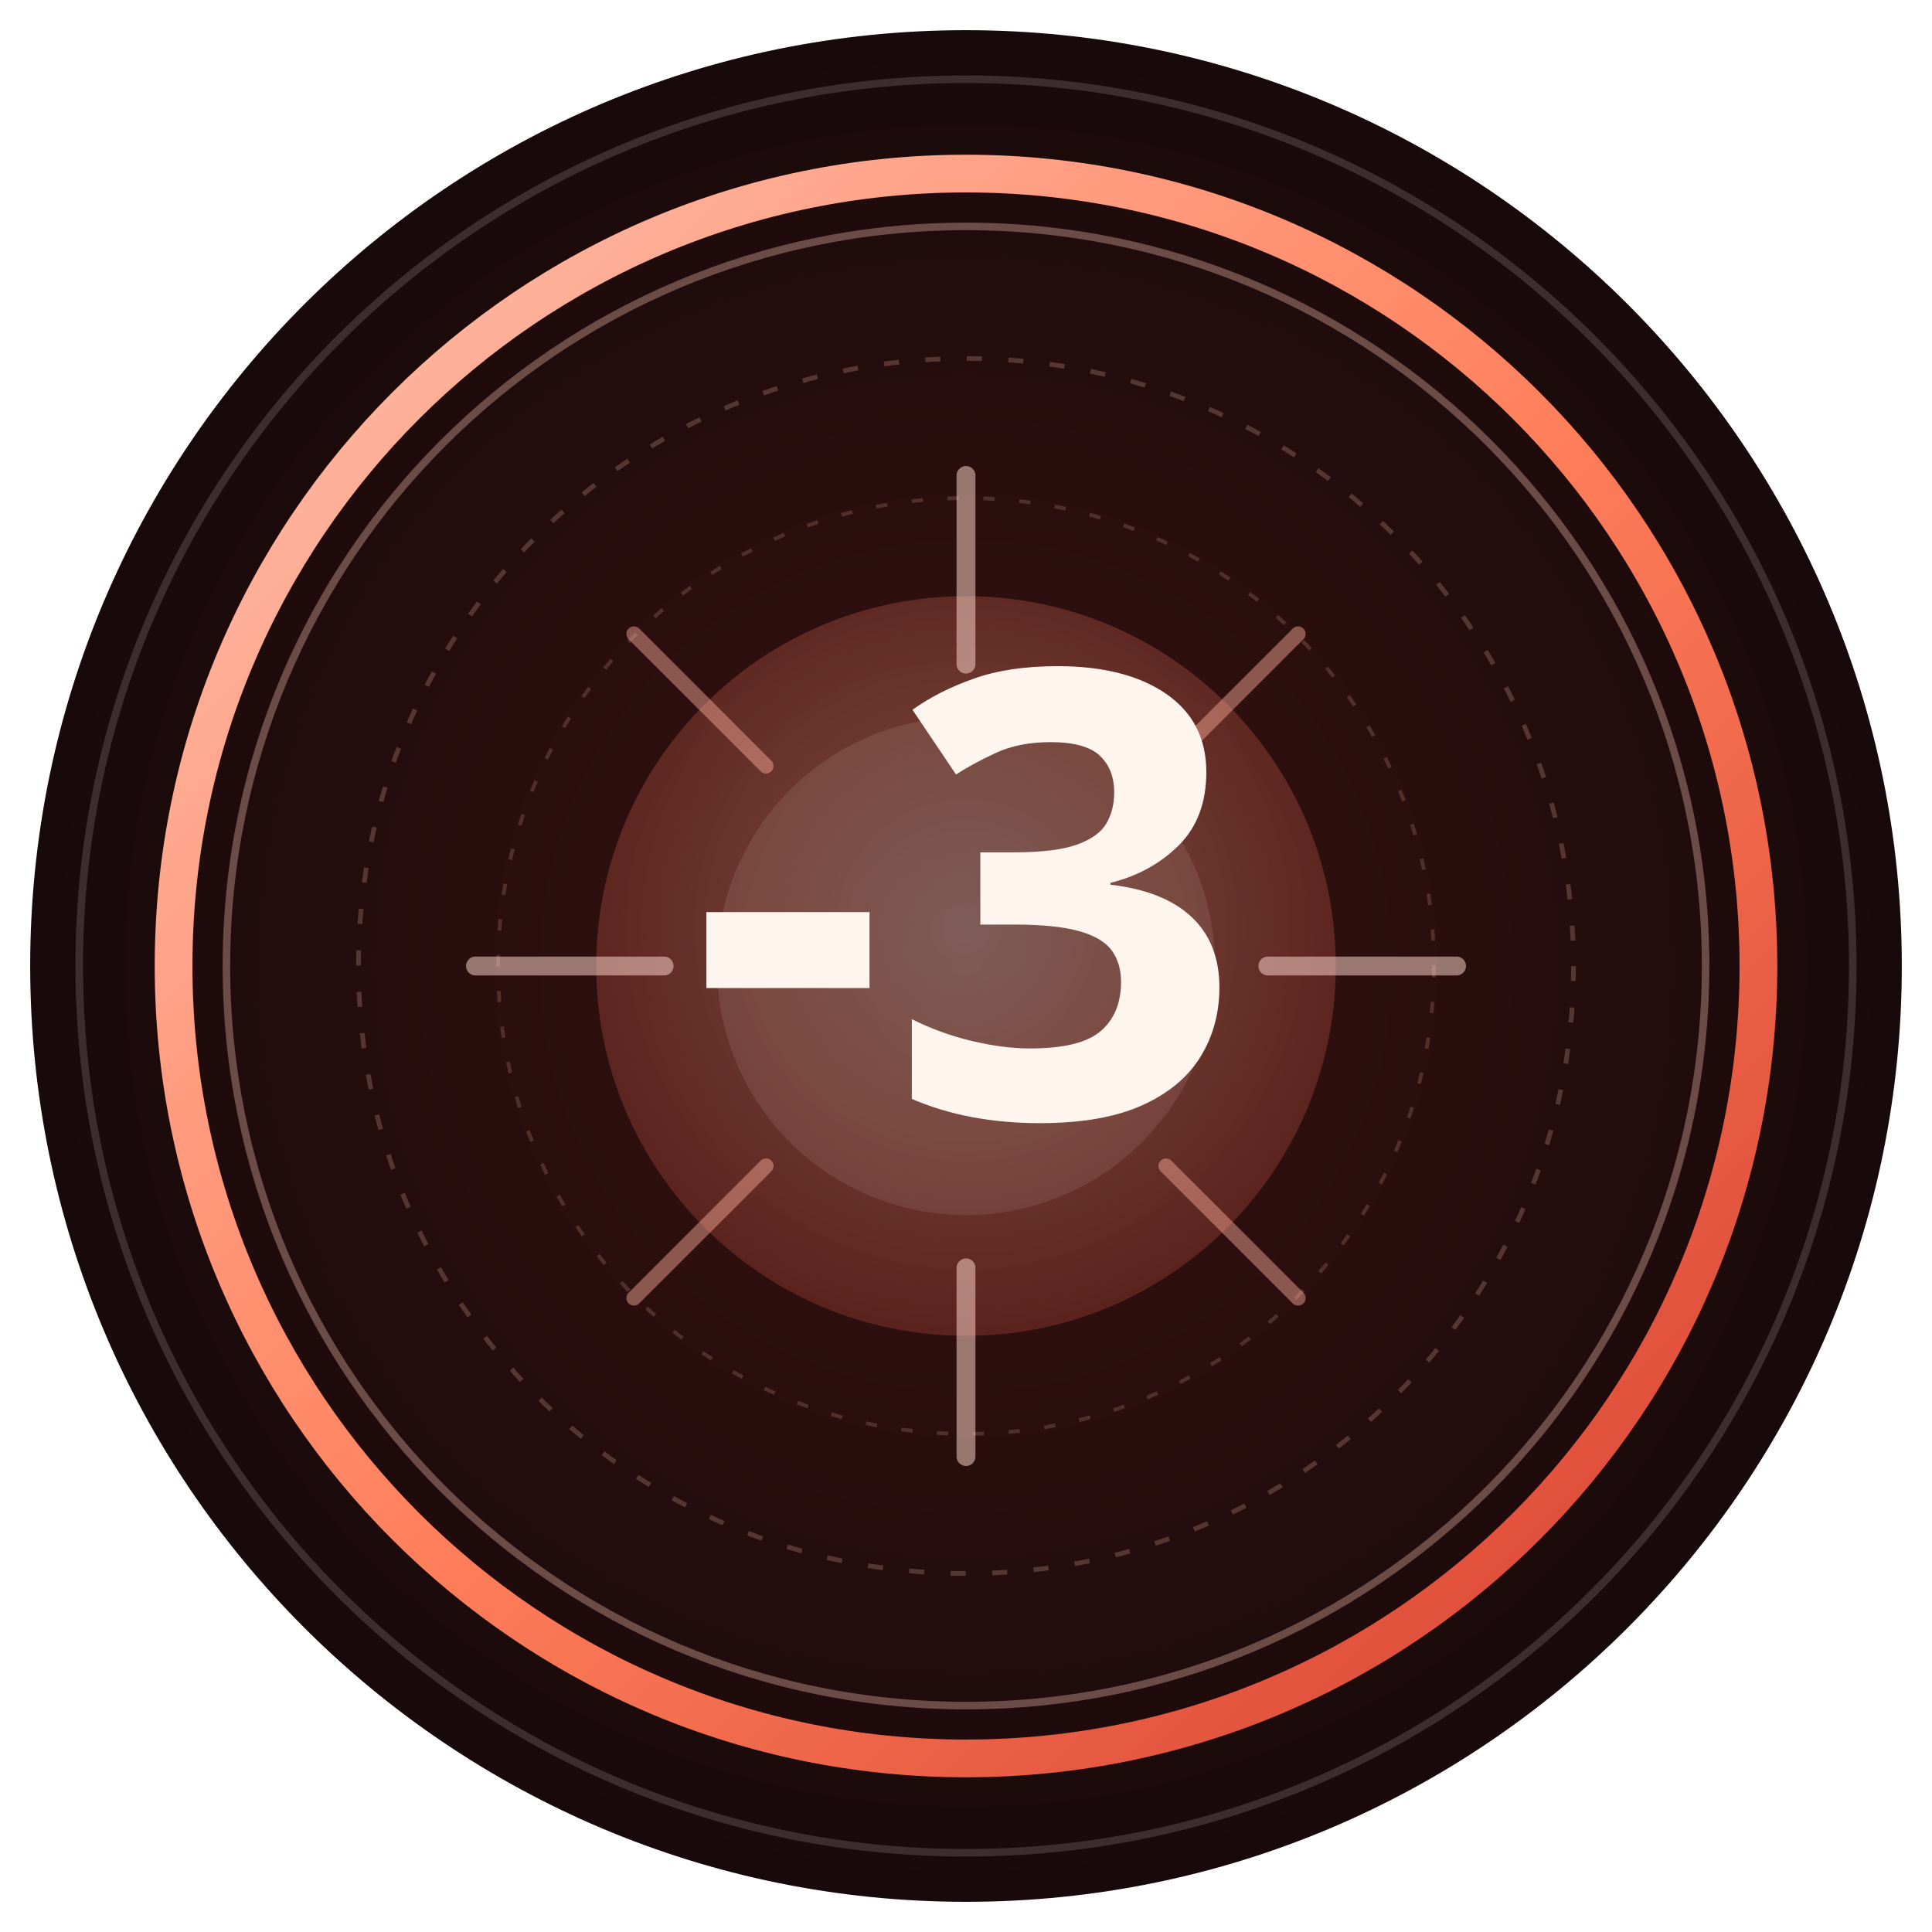
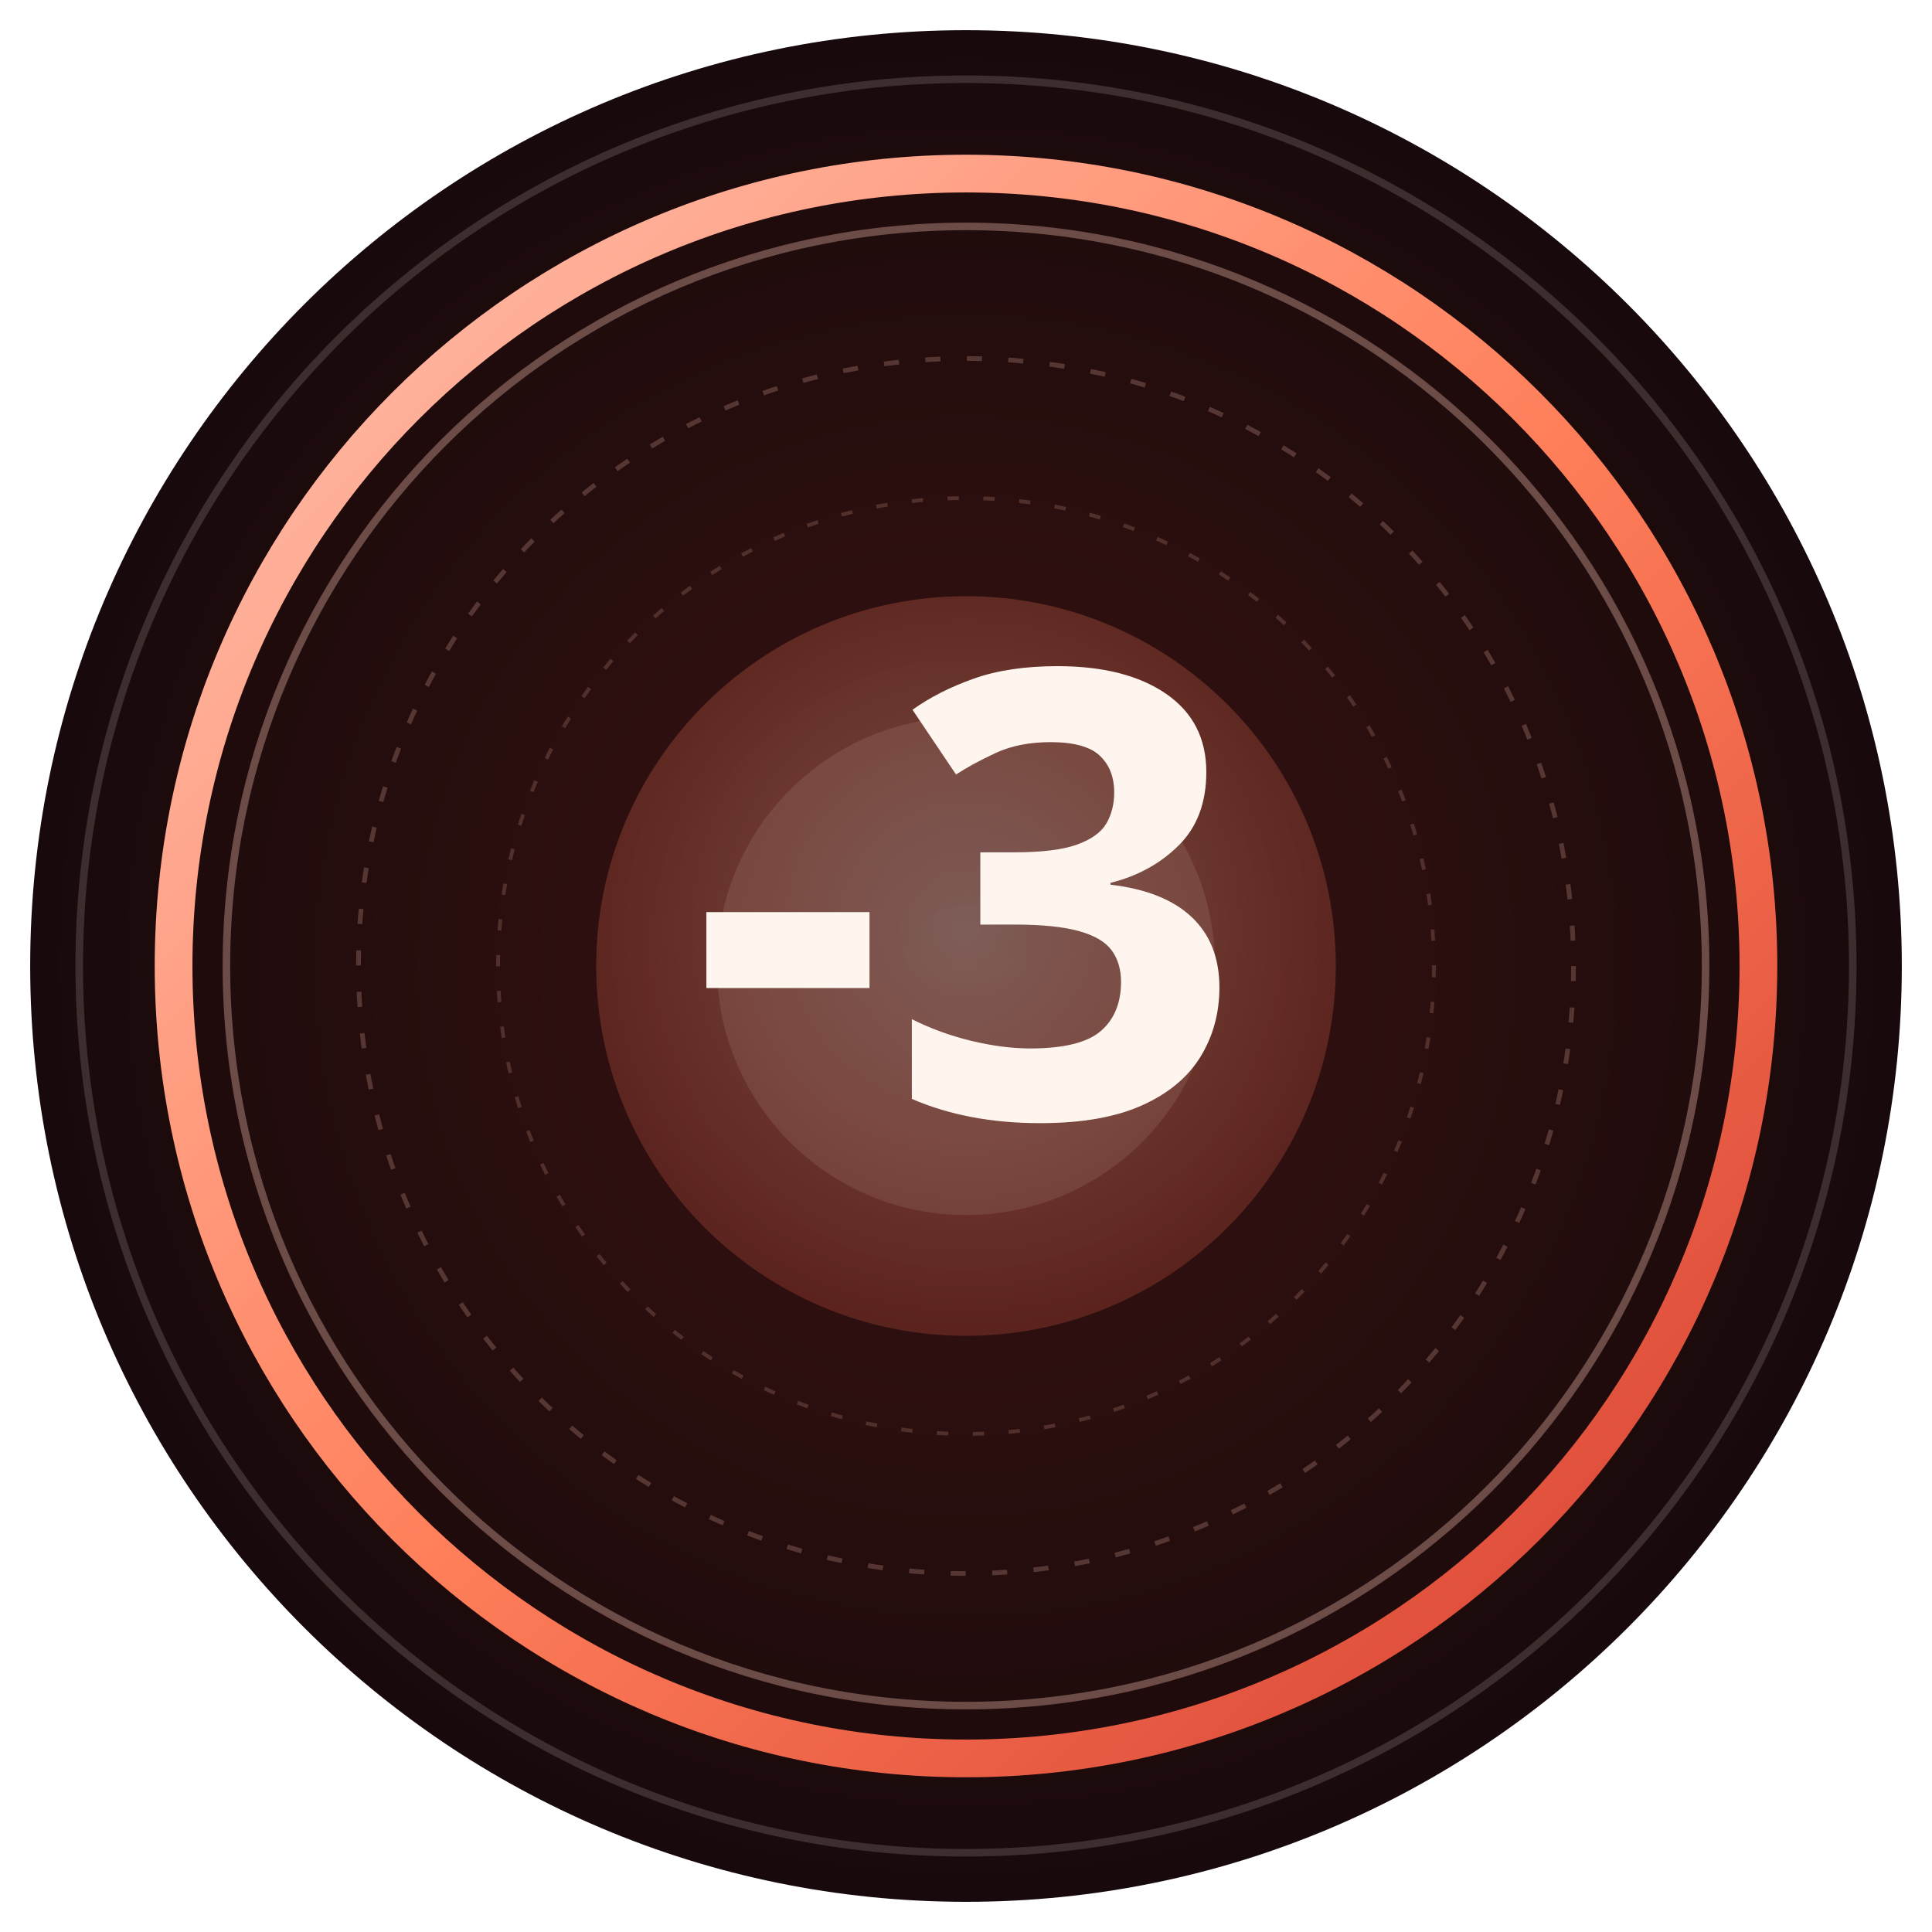
<svg xmlns="http://www.w3.org/2000/svg" width="1024" height="1024" viewBox="0 0 1024 1024">
  <defs>
    <radialGradient id="bgGlow" cx="50%" cy="50%" r="56%">
      <stop offset="0%" stop-color="#3a1212" />
      <stop offset="58%" stop-color="#260d0d" />
      <stop offset="100%" stop-color="#12080b" />
    </radialGradient>
    <linearGradient id="ringGrad" x1="0%" y1="0%" x2="100%" y2="100%">
      <stop offset="0%" stop-color="#ffc3b2" />
      <stop offset="52%" stop-color="#ff7f5a" />
      <stop offset="100%" stop-color="#d43d30" />
    </linearGradient>
    <radialGradient id="coreGrad" cx="50%" cy="45%" r="62%">
      <stop offset="0%" stop-color="#ffe4d9" />
      <stop offset="44%" stop-color="#ff9f7f" />
      <stop offset="100%" stop-color="#c3402f" />
    </radialGradient>
  </defs>
  <circle cx="512" cy="512" r="496" fill="url(#bgGlow)" />
  <circle cx="512" cy="512" r="470" fill="none" stroke="#ffe9e1" stroke-opacity="0.16" stroke-width="4" />
  <circle cx="512" cy="512" r="420" fill="none" stroke="url(#ringGrad)" stroke-width="20" />
  <circle cx="512" cy="512" r="392" fill="none" stroke="#ffc8b6" stroke-opacity="0.34" stroke-width="4" />
  <circle cx="512" cy="512" r="322" fill="none" stroke="#ffc8b6" stroke-opacity="0.22" stroke-width="2.5" stroke-dasharray="8 14" />
  <circle cx="512" cy="512" r="248" fill="none" stroke="#ffc8b6" stroke-opacity="0.18" stroke-width="2" stroke-dasharray="6 13" />
  <circle cx="512" cy="512" r="196" fill="url(#coreGrad)" fill-opacity="0.28" />
  <circle cx="512" cy="512" r="132" fill="#ffece4" fill-opacity="0.1" />
-   <g fill="none" stroke-linecap="round">
-     <path d="M512 252V352 M512 672V772 M252 512H352 M672 512H772" stroke="#ffd7cc" stroke-opacity="0.52" stroke-width="10" />
-     <path d="M336 336 406 406 M618 618 688 688 M688 336 618 406 M406 618 336 688" stroke="#ffb09b" stroke-opacity="0.45" stroke-width="8" />
-   </g>
  <text x="512" y="592" text-anchor="middle" font-family="Verdana, sans-serif" font-size="330" font-weight="700" fill="#fff5ef">-3</text>
</svg>
